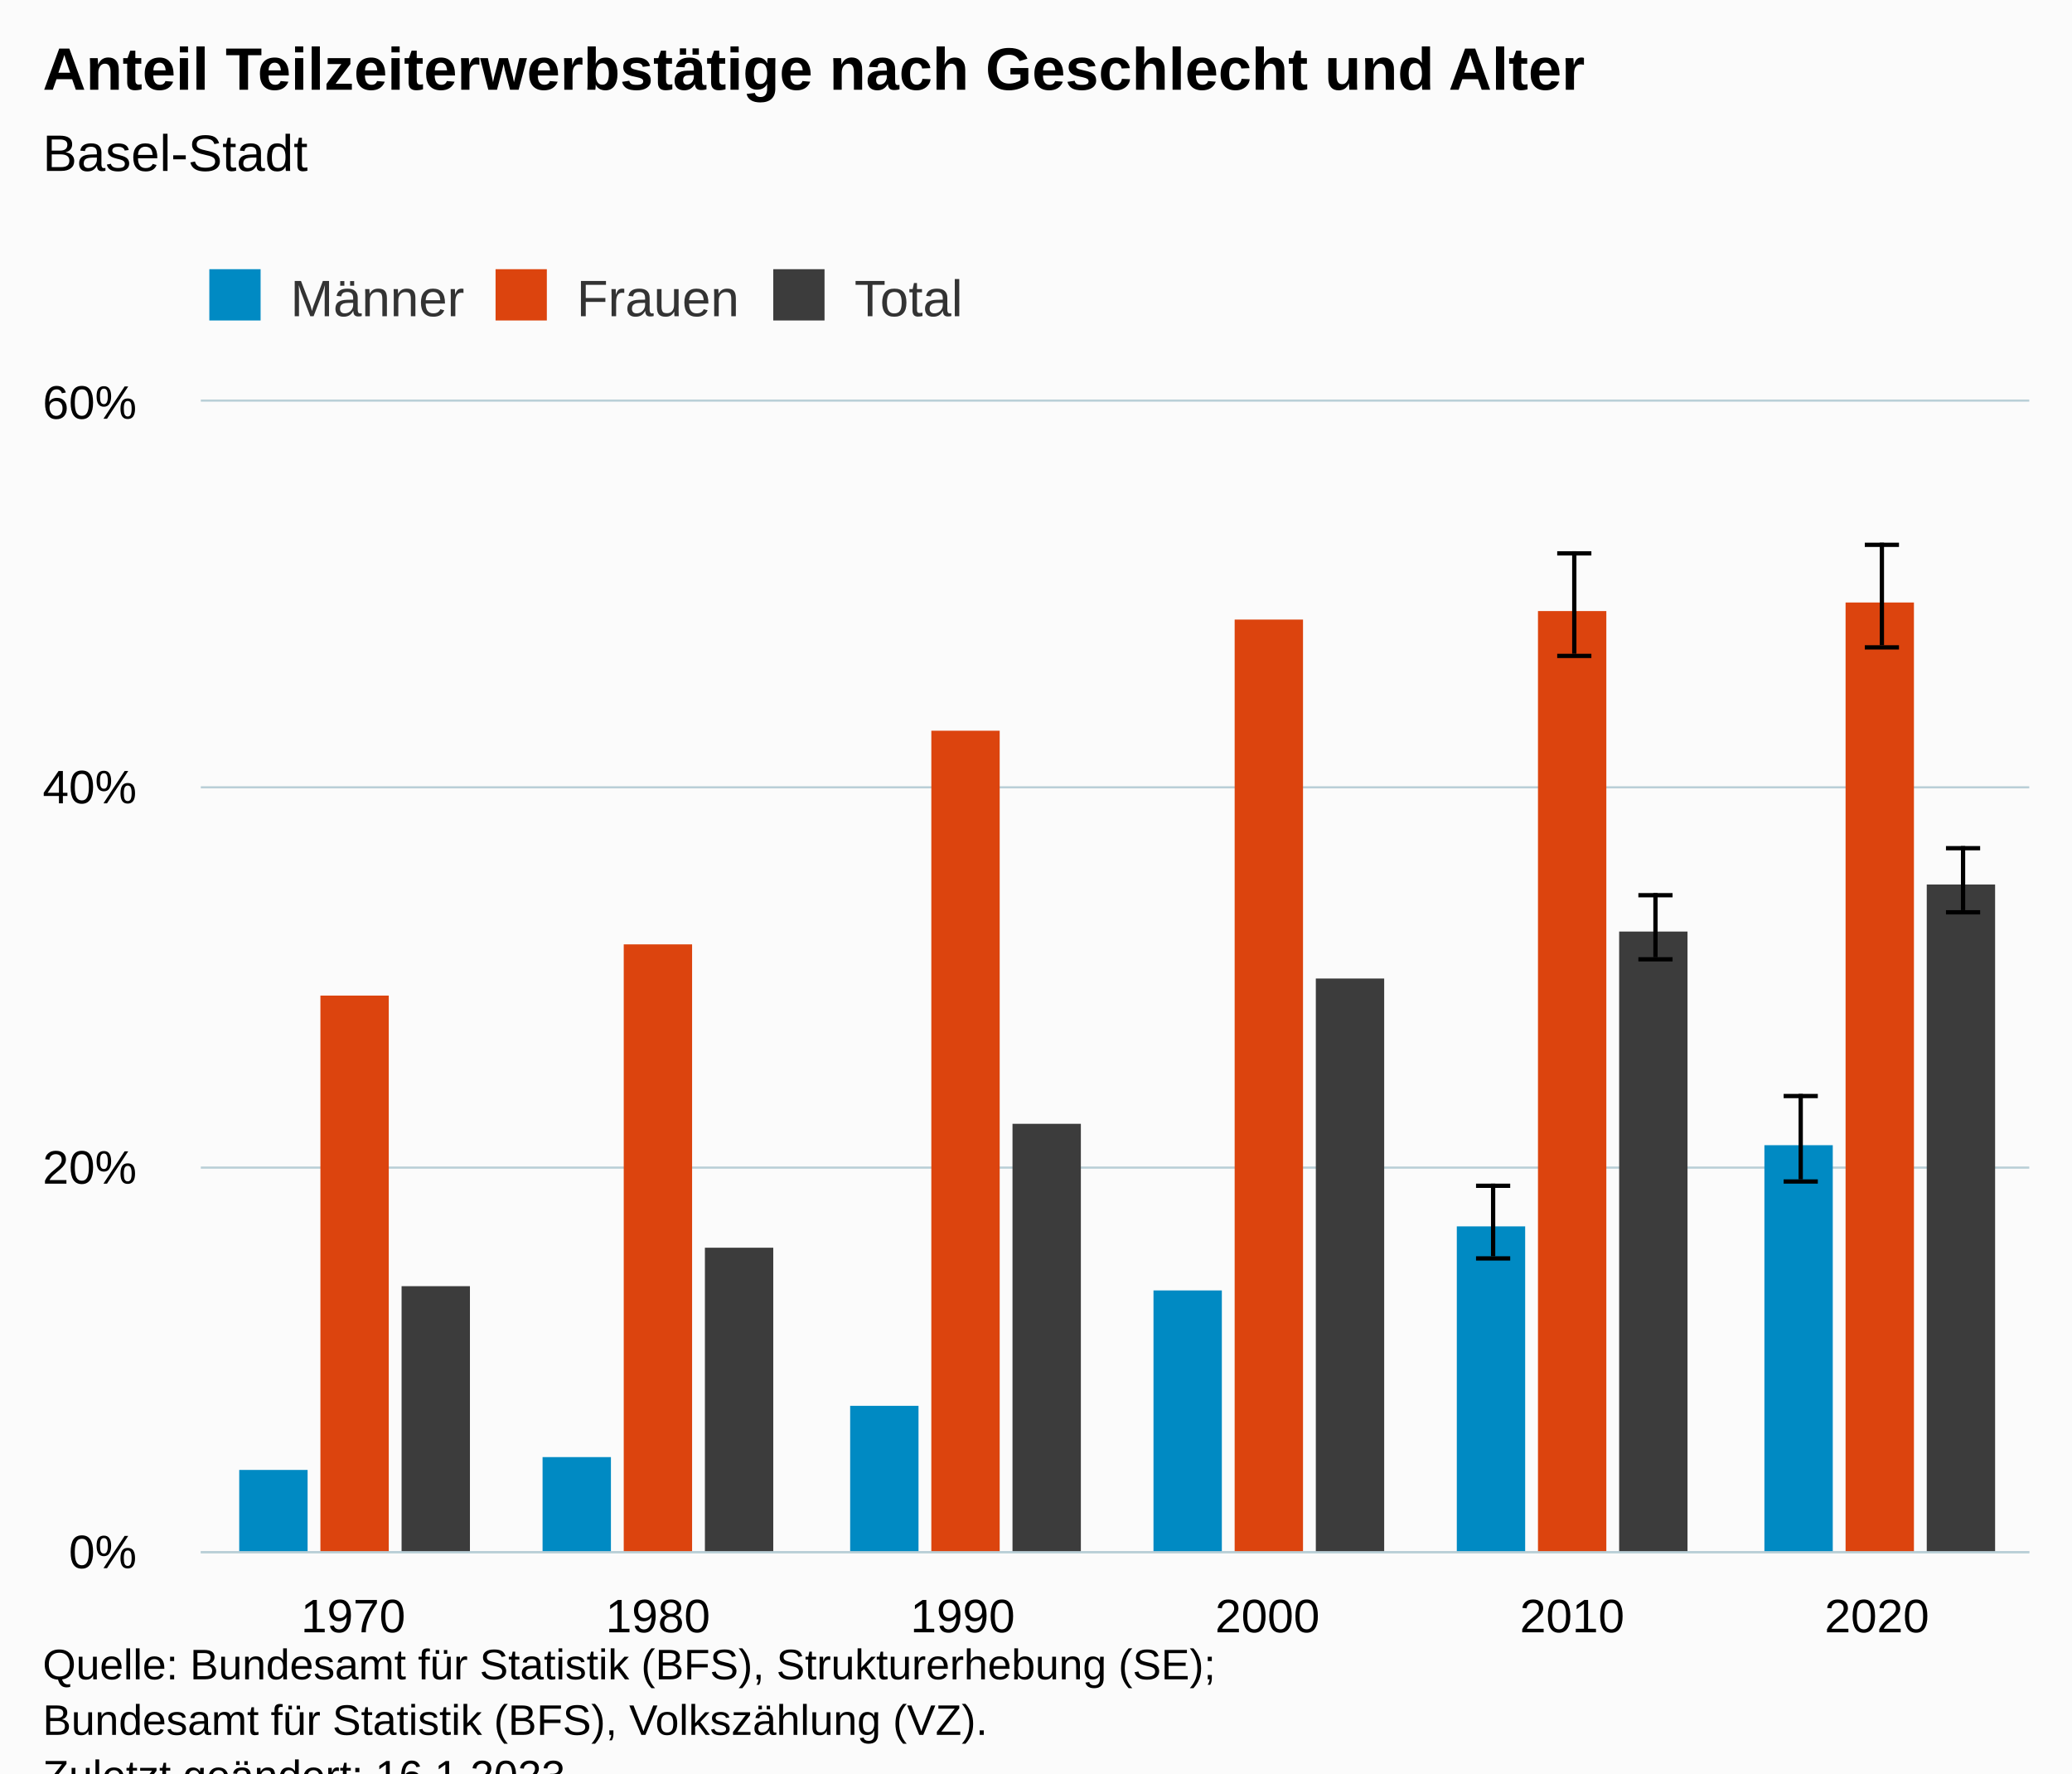
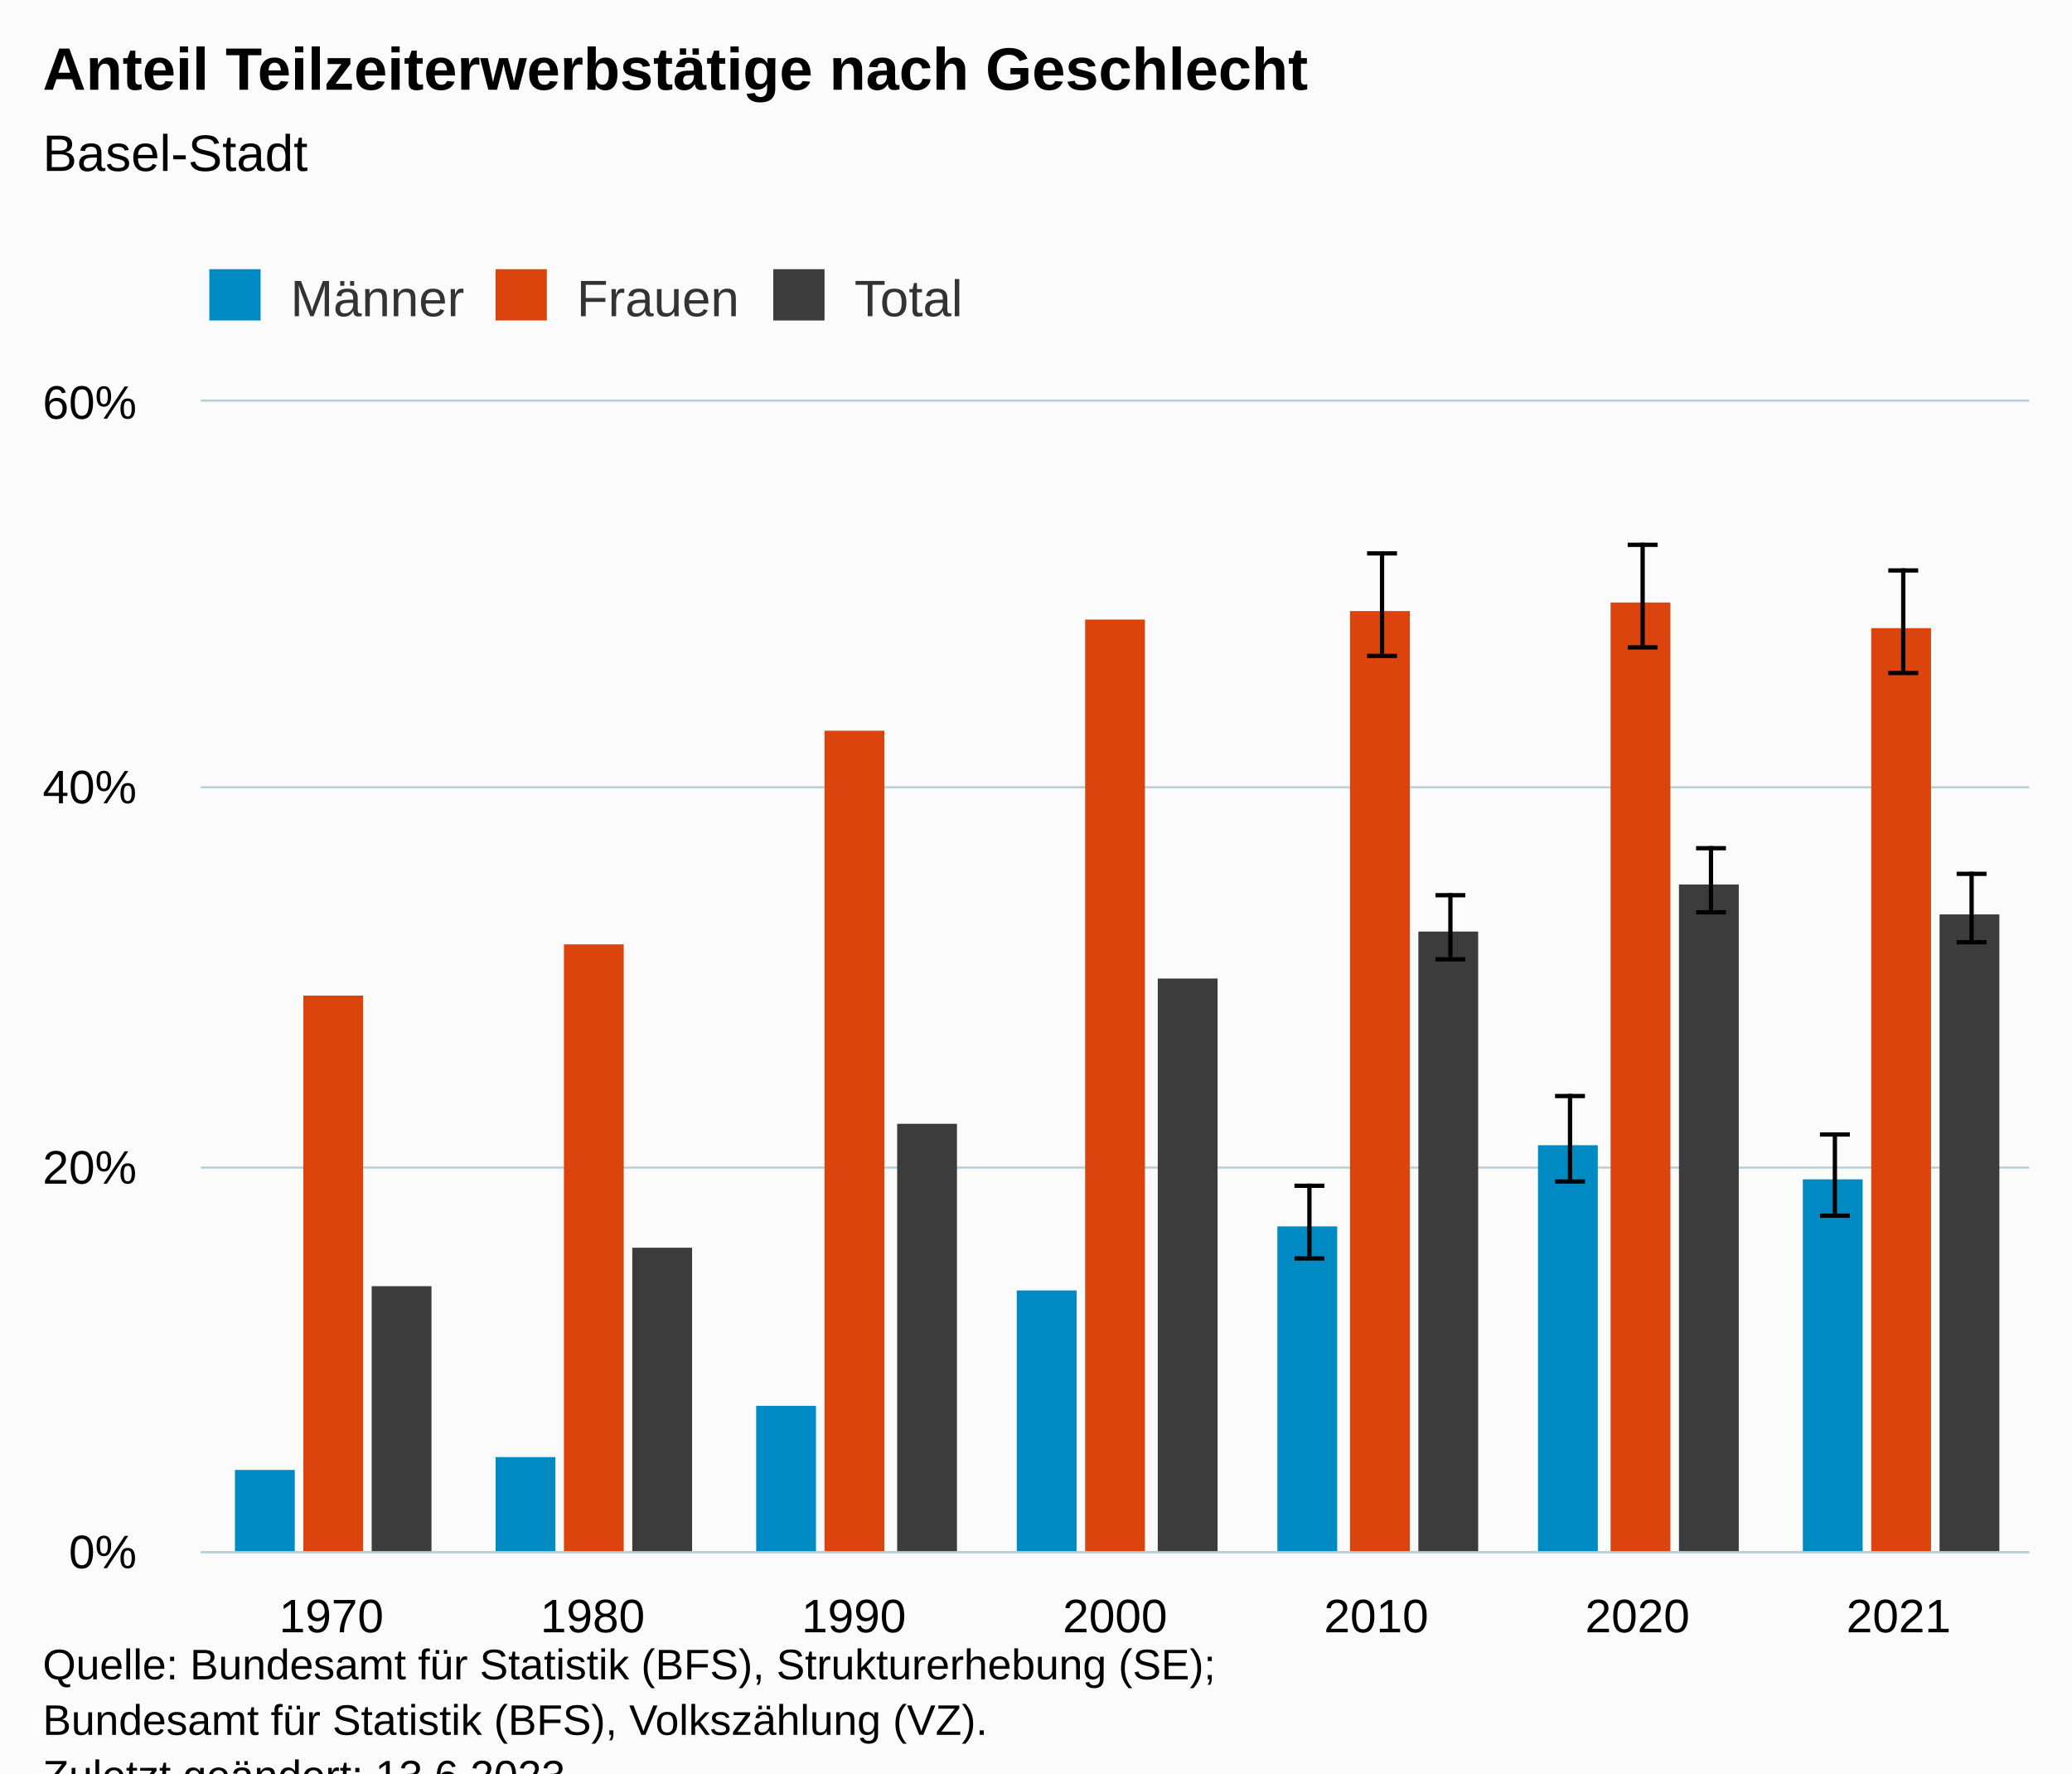
<svg xmlns="http://www.w3.org/2000/svg" version="1.1" class="highcharts-root" style="font-family:Arial;font-size:12px;" viewBox="0 0 485 415">
  <defs>
-     <clipPath id="highcharts-4igxdsw-43-">
+     <clipPath id="highcharts-qpi9d9s-49-">
      <rect x="0" y="0" width="428" height="269" fill="none" />
    </clipPath>
-     <clipPath id="highcharts-4igxdsw-50-">
+     <clipPath id="highcharts-qpi9d9s-57-">
      <rect x="0" y="0" width="428" height="269" fill="none" />
    </clipPath>
-     <clipPath id="highcharts-4igxdsw-81-">
+     <clipPath id="highcharts-qpi9d9s-93-">
      <rect x="47" y="94" width="428" height="269" fill="none" />
    </clipPath>
  </defs>
  <rect fill="#fbfbfb" class="highcharts-background" x="0" y="0" width="485" height="428" rx="0" ry="0" />
  <rect fill="none" class="highcharts-plot-background" x="47" y="94" width="428" height="269" />
  <g class="highcharts-pane-group" data-z-index="0" />
  <g class="highcharts-grid highcharts-xaxis-grid" data-z-index="1">
-     <path fill="none" data-z-index="1" class="highcharts-grid-line" d="M 117.5 94 L 117.5 363" opacity="1" />
-     <path fill="none" data-z-index="1" class="highcharts-grid-line" d="M 189.5 94 L 189.5 363" opacity="1" />
-     <path fill="none" data-z-index="1" class="highcharts-grid-line" d="M 260.5 94 L 260.5 363" opacity="1" />
-     <path fill="none" data-z-index="1" class="highcharts-grid-line" d="M 331.5 94 L 331.5 363" opacity="1" />
-     <path fill="none" data-z-index="1" class="highcharts-grid-line" d="M 403.5 94 L 403.5 363" opacity="1" />
+     <path fill="none" data-z-index="1" class="highcharts-grid-line" d="M 107.5 94 L 107.5 363" opacity="1" />
+     <path fill="none" data-z-index="1" class="highcharts-grid-line" d="M 168.5 94 L 168.5 363" opacity="1" />
+     <path fill="none" data-z-index="1" class="highcharts-grid-line" d="M 229.5 94 L 229.5 363" opacity="1" />
+     <path fill="none" data-z-index="1" class="highcharts-grid-line" d="M 291.5 94 L 291.5 363" opacity="1" />
+     <path fill="none" data-z-index="1" class="highcharts-grid-line" d="M 352.5 94 L 352.5 363" opacity="1" />
+     <path fill="none" data-z-index="1" class="highcharts-grid-line" d="M 413.5 94 L 413.5 363" opacity="1" />
    <path fill="none" data-z-index="1" class="highcharts-grid-line" d="M 474.5 94 L 474.5 363" opacity="1" />
    <path fill="none" data-z-index="1" class="highcharts-grid-line" d="M 46.5 94 L 46.5 363" opacity="1" />
  </g>
  <g class="highcharts-grid highcharts-yaxis-grid" data-z-index="1">
    <path fill="none" stroke="#B9CFD7" stroke-width="0.5" data-z-index="1" class="highcharts-grid-line" d="M 47 363.25 L 475 363.25" opacity="1" />
    <path fill="none" stroke="#B9CFD7" stroke-width="0.5" data-z-index="1" class="highcharts-grid-line" d="M 47 273.25 L 475 273.25" opacity="1" />
    <path fill="none" stroke="#B9CFD7" stroke-width="0.5" data-z-index="1" class="highcharts-grid-line" d="M 47 184.25 L 475 184.25" opacity="1" />
    <path fill="none" stroke="#B9CFD7" stroke-width="0.5" data-z-index="1" class="highcharts-grid-line" d="M 47 93.75 L 475 93.75" opacity="1" />
  </g>
  <rect fill="none" class="highcharts-plot-border" data-z-index="1" x="47" y="94" width="428" height="269" />
  <g class="highcharts-axis highcharts-xaxis" data-z-index="2">
    <path fill="none" class="highcharts-axis-line" stroke="#B9CFD7" stroke-width="0.5" data-z-index="7" d="M 47 363.25 L 475 363.25" />
  </g>
  <g class="highcharts-axis highcharts-yaxis" data-z-index="2">
    <path fill="none" class="highcharts-axis-line" data-z-index="7" d="M 47 94 L 47 363" />
  </g>
  <g class="highcharts-series-group" data-z-index="3">
-     <g class="highcharts-series highcharts-series-0 highcharts-column-series" data-z-index="0.1" opacity="1" transform="translate(47,94) scale(1 1)" clip-path="url(#highcharts-4igxdsw-50-)">
-       <rect x="9" y="250" width="16" height="20" fill="#008AC3" opacity="1" class="highcharts-point" />
-       <rect x="80" y="247" width="16" height="23" fill="#008AC3" opacity="1" class="highcharts-point" />
-       <rect x="152" y="235" width="16" height="35" fill="#008AC3" opacity="1" class="highcharts-point" />
-       <rect x="223" y="208" width="16" height="62" fill="#008AC3" opacity="1" class="highcharts-point" />
-       <rect x="294" y="193" width="16" height="77" fill="#008AC3" opacity="1" class="highcharts-point" />
-       <rect x="366" y="174" width="16" height="96" fill="#008AC3" opacity="1" class="highcharts-point" />
+     <g class="highcharts-series highcharts-series-0 highcharts-column-series" data-z-index="0.1" opacity="1" transform="translate(47,94) scale(1 1)" clip-path="url(#highcharts-qpi9d9s-57-)">
+       <rect x="8" y="250" width="14" height="20" fill="#008AC3" opacity="1" class="highcharts-point" />
+       <rect x="69" y="247" width="14" height="23" fill="#008AC3" opacity="1" class="highcharts-point" />
+       <rect x="130" y="235" width="14" height="35" fill="#008AC3" opacity="1" class="highcharts-point" />
+       <rect x="191" y="208" width="14" height="62" fill="#008AC3" opacity="1" class="highcharts-point" />
+       <rect x="252" y="193" width="14" height="77" fill="#008AC3" opacity="1" class="highcharts-point" />
+       <rect x="313" y="174" width="14" height="96" fill="#008AC3" opacity="1" class="highcharts-point" />
+       <rect x="375" y="182" width="14" height="88" fill="#008AC3" opacity="1" class="highcharts-point" />
    </g>
    <g class="highcharts-markers highcharts-series-0 highcharts-column-series" data-z-index="0.1" opacity="1" transform="translate(47,94) scale(1 1)" clip-path="none" />
-     <g class="highcharts-series highcharts-series-1 highcharts-errorbar-series" data-z-index="0.1" opacity="1" transform="translate(47,94) scale(1 1)" clip-path="url(#highcharts-4igxdsw-50-)">
+     <g class="highcharts-series highcharts-series-1 highcharts-errorbar-series" data-z-index="0.1" opacity="1" transform="translate(47,94) scale(1 1)" clip-path="url(#highcharts-qpi9d9s-57-)">
      <g class="highcharts-point">
-         <path fill="none" class="highcharts-boxplot-stem" stroke="#000000" stroke-width="1" d="M 302.5 200 L 302.5 183 M 302.5 200 L 302.5 200" />
-         <path fill="none" class="highcharts-boxplot-whisker" stroke="#000000" stroke-width="1" d="M 298.5 183.5 L 306.5 183.5 M 298.5 200.5 L 306.5 200.5" />
+         <path fill="none" class="highcharts-boxplot-stem" stroke="#000000" stroke-width="1" d="M 259.5 200 L 259.5 183 M 259.5 200 L 259.5 200" />
+         <path fill="none" class="highcharts-boxplot-whisker" stroke="#000000" stroke-width="1" d="M 256 183.5 L 263 183.5 M 256 200.5 L 263 200.5" />
        <path fill="none" class="highcharts-boxplot-median" stroke="#000000" stroke-width="2" d="M 0 0" />
      </g>
      <g class="highcharts-point">
-         <path fill="none" class="highcharts-boxplot-stem" stroke="#000000" stroke-width="1" d="M 374.5 182 L 374.5 162 M 374.5 182 L 374.5 182" />
-         <path fill="none" class="highcharts-boxplot-whisker" stroke="#000000" stroke-width="1" d="M 370.5 162.5 L 378.5 162.5 M 370.5 182.5 L 378.5 182.5" />
+         <path fill="none" class="highcharts-boxplot-stem" stroke="#000000" stroke-width="1" d="M 320.5 182 L 320.5 162 M 320.5 182 L 320.5 182" />
+         <path fill="none" class="highcharts-boxplot-whisker" stroke="#000000" stroke-width="1" d="M 317 162.5 L 324 162.5 M 317 182.5 L 324 182.5" />
+         <path fill="none" class="highcharts-boxplot-median" stroke="#000000" stroke-width="2" d="M 0 0" />
+       </g>
+       <g class="highcharts-point">
+         <path fill="none" class="highcharts-boxplot-stem" stroke="#000000" stroke-width="1" d="M 382.5 190 L 382.5 171 M 382.5 190 L 382.5 190" />
+         <path fill="none" class="highcharts-boxplot-whisker" stroke="#000000" stroke-width="1" d="M 379 171.5 L 386 171.5 M 379 190.5 L 386 190.5" />
        <path fill="none" class="highcharts-boxplot-median" stroke="#000000" stroke-width="2" d="M 0 0" />
      </g>
    </g>
    <g class="highcharts-markers highcharts-series-1 highcharts-errorbar-series" data-z-index="0.1" opacity="1" transform="translate(47,94) scale(1 1)" clip-path="none" />
-     <g class="highcharts-series highcharts-series-2 highcharts-column-series" data-z-index="0.1" opacity="1" transform="translate(47,94) scale(1 1)" clip-path="url(#highcharts-4igxdsw-50-)">
-       <rect x="28" y="139" width="16" height="131" fill="#dc440e" opacity="1" class="highcharts-point" />
-       <rect x="99" y="127" width="16" height="143" fill="#dc440e" opacity="1" class="highcharts-point" />
-       <rect x="171" y="77" width="16" height="193" fill="#dc440e" opacity="1" class="highcharts-point" />
-       <rect x="242" y="51" width="16" height="219" fill="#dc440e" opacity="1" class="highcharts-point" />
-       <rect x="313" y="49" width="16" height="221" fill="#dc440e" opacity="1" class="highcharts-point" />
-       <rect x="385" y="47" width="16" height="223" fill="#dc440e" opacity="1" class="highcharts-point" />
+     <g class="highcharts-series highcharts-series-2 highcharts-column-series" data-z-index="0.1" opacity="1" transform="translate(47,94) scale(1 1)" clip-path="url(#highcharts-qpi9d9s-57-)">
+       <rect x="24" y="139" width="14" height="131" fill="#dc440e" opacity="1" class="highcharts-point" />
+       <rect x="85" y="127" width="14" height="143" fill="#dc440e" opacity="1" class="highcharts-point" />
+       <rect x="146" y="77" width="14" height="193" fill="#dc440e" opacity="1" class="highcharts-point" />
+       <rect x="207" y="51" width="14" height="219" fill="#dc440e" opacity="1" class="highcharts-point" />
+       <rect x="269" y="49" width="14" height="221" fill="#dc440e" opacity="1" class="highcharts-point" />
+       <rect x="330" y="47" width="14" height="223" fill="#dc440e" opacity="1" class="highcharts-point" />
+       <rect x="391" y="53" width="14" height="217" fill="#dc440e" opacity="1" class="highcharts-point" />
    </g>
    <g class="highcharts-markers highcharts-series-2 highcharts-column-series" data-z-index="0.1" opacity="1" transform="translate(47,94) scale(1 1)" clip-path="none" />
-     <g class="highcharts-series highcharts-series-3 highcharts-errorbar-series" data-z-index="0.1" opacity="1" transform="translate(47,94) scale(1 1)" clip-path="url(#highcharts-4igxdsw-50-)">
+     <g class="highcharts-series highcharts-series-3 highcharts-errorbar-series" data-z-index="0.1" opacity="1" transform="translate(47,94) scale(1 1)" clip-path="url(#highcharts-qpi9d9s-57-)">
      <g class="highcharts-point">
-         <path fill="none" class="highcharts-boxplot-stem" stroke="#000000" stroke-width="1" d="M 321.5 59 L 321.5 35 M 321.5 59 L 321.5 59" />
-         <path fill="none" class="highcharts-boxplot-whisker" stroke="#000000" stroke-width="1" d="M 317.5 35.5 L 325.5 35.5 M 317.5 59.5 L 325.5 59.5" />
+         <path fill="none" class="highcharts-boxplot-stem" stroke="#000000" stroke-width="1" d="M 276.5 59 L 276.5 35 M 276.5 59 L 276.5 59" />
+         <path fill="none" class="highcharts-boxplot-whisker" stroke="#000000" stroke-width="1" d="M 273 35.5 L 280 35.5 M 273 59.5 L 280 59.5" />
        <path fill="none" class="highcharts-boxplot-median" stroke="#000000" stroke-width="2" d="M 0 0" />
      </g>
      <g class="highcharts-point">
-         <path fill="none" class="highcharts-boxplot-stem" stroke="#000000" stroke-width="1" d="M 393.5 57 L 393.5 33 M 393.5 57 L 393.5 57" />
-         <path fill="none" class="highcharts-boxplot-whisker" stroke="#000000" stroke-width="1" d="M 389.5 33.5 L 397.5 33.5 M 389.5 57.5 L 397.5 57.5" />
+         <path fill="none" class="highcharts-boxplot-stem" stroke="#000000" stroke-width="1" d="M 337.5 57 L 337.5 33 M 337.5 57 L 337.5 57" />
+         <path fill="none" class="highcharts-boxplot-whisker" stroke="#000000" stroke-width="1" d="M 334 33.5 L 341 33.5 M 334 57.5 L 341 57.5" />
+         <path fill="none" class="highcharts-boxplot-median" stroke="#000000" stroke-width="2" d="M 0 0" />
+       </g>
+       <g class="highcharts-point">
+         <path fill="none" class="highcharts-boxplot-stem" stroke="#000000" stroke-width="1" d="M 398.5 63 L 398.5 39 M 398.5 63 L 398.5 63" />
+         <path fill="none" class="highcharts-boxplot-whisker" stroke="#000000" stroke-width="1" d="M 395 39.5 L 402 39.5 M 395 63.5 L 402 63.5" />
        <path fill="none" class="highcharts-boxplot-median" stroke="#000000" stroke-width="2" d="M 0 0" />
      </g>
    </g>
    <g class="highcharts-markers highcharts-series-3 highcharts-errorbar-series" data-z-index="0.1" opacity="1" transform="translate(47,94) scale(1 1)" clip-path="none" />
-     <g class="highcharts-series highcharts-series-4 highcharts-column-series" data-z-index="0.1" opacity="1" transform="translate(47,94) scale(1 1)" clip-path="url(#highcharts-4igxdsw-50-)">
-       <rect x="47" y="207" width="16" height="63" fill="#3c3c3c" opacity="1" class="highcharts-point" />
-       <rect x="118" y="198" width="16" height="72" fill="#3c3c3c" opacity="1" class="highcharts-point" />
-       <rect x="190" y="169" width="16" height="101" fill="#3c3c3c" opacity="1" class="highcharts-point" />
-       <rect x="261" y="135" width="16" height="135" fill="#3c3c3c" opacity="1" class="highcharts-point" />
-       <rect x="332" y="124" width="16" height="146" fill="#3c3c3c" opacity="1" class="highcharts-point" />
-       <rect x="404" y="113" width="16" height="157" fill="#3c3c3c" opacity="1" class="highcharts-point" />
+     <g class="highcharts-series highcharts-series-4 highcharts-column-series" data-z-index="0.1" opacity="1" transform="translate(47,94) scale(1 1)" clip-path="url(#highcharts-qpi9d9s-57-)">
+       <rect x="40" y="207" width="14" height="63" fill="#3c3c3c" opacity="1" class="highcharts-point" />
+       <rect x="101" y="198" width="14" height="72" fill="#3c3c3c" opacity="1" class="highcharts-point" />
+       <rect x="163" y="169" width="14" height="101" fill="#3c3c3c" opacity="1" class="highcharts-point" />
+       <rect x="224" y="135" width="14" height="135" fill="#3c3c3c" opacity="1" class="highcharts-point" />
+       <rect x="285" y="124" width="14" height="146" fill="#3c3c3c" opacity="1" class="highcharts-point" />
+       <rect x="346" y="113" width="14" height="157" fill="#3c3c3c" opacity="1" class="highcharts-point" />
+       <rect x="407" y="120" width="14" height="150" fill="#3c3c3c" opacity="1" class="highcharts-point" />
    </g>
    <g class="highcharts-markers highcharts-series-4 highcharts-column-series" data-z-index="0.1" opacity="1" transform="translate(47,94) scale(1 1)" clip-path="none" />
-     <g class="highcharts-series highcharts-series-5 highcharts-errorbar-series" data-z-index="0.1" opacity="1" transform="translate(47,94) scale(1 1)" clip-path="url(#highcharts-4igxdsw-50-)">
+     <g class="highcharts-series highcharts-series-5 highcharts-errorbar-series" data-z-index="0.1" opacity="1" transform="translate(47,94) scale(1 1)" clip-path="url(#highcharts-qpi9d9s-57-)">
      <g class="highcharts-point">
-         <path fill="none" class="highcharts-boxplot-stem" stroke="#000000" stroke-width="1" d="M 340.5 130 L 340.5 115 M 340.5 130 L 340.5 130" />
-         <path fill="none" class="highcharts-boxplot-whisker" stroke="#000000" stroke-width="1" d="M 336.5 115.5 L 344.5 115.5 M 336.5 130.5 L 344.5 130.5" />
+         <path fill="none" class="highcharts-boxplot-stem" stroke="#000000" stroke-width="1" d="M 292.5 130 L 292.5 115 M 292.5 130 L 292.5 130" />
+         <path fill="none" class="highcharts-boxplot-whisker" stroke="#000000" stroke-width="1" d="M 289 115.5 L 296 115.5 M 289 130.5 L 296 130.5" />
        <path fill="none" class="highcharts-boxplot-median" stroke="#000000" stroke-width="2" d="M 0 0" />
      </g>
      <g class="highcharts-point">
-         <path fill="none" class="highcharts-boxplot-stem" stroke="#000000" stroke-width="1" d="M 412.5 119 L 412.5 104 M 412.5 119 L 412.5 119" />
-         <path fill="none" class="highcharts-boxplot-whisker" stroke="#000000" stroke-width="1" d="M 408.5 104.5 L 416.5 104.5 M 408.5 119.5 L 416.5 119.5" />
+         <path fill="none" class="highcharts-boxplot-stem" stroke="#000000" stroke-width="1" d="M 353.5 119 L 353.5 104 M 353.5 119 L 353.5 119" />
+         <path fill="none" class="highcharts-boxplot-whisker" stroke="#000000" stroke-width="1" d="M 350 104.5 L 357 104.5 M 350 119.5 L 357 119.5" />
+         <path fill="none" class="highcharts-boxplot-median" stroke="#000000" stroke-width="2" d="M 0 0" />
+       </g>
+       <g class="highcharts-point">
+         <path fill="none" class="highcharts-boxplot-stem" stroke="#000000" stroke-width="1" d="M 414.5 126 L 414.5 110 M 414.5 126 L 414.5 126" />
+         <path fill="none" class="highcharts-boxplot-whisker" stroke="#000000" stroke-width="1" d="M 411 110.5 L 418 110.5 M 411 126.5 L 418 126.5" />
        <path fill="none" class="highcharts-boxplot-median" stroke="#000000" stroke-width="2" d="M 0 0" />
      </g>
    </g>
    <g class="highcharts-markers highcharts-series-5 highcharts-errorbar-series" data-z-index="0.1" opacity="1" transform="translate(47,94) scale(1 1)" clip-path="none" />
  </g>
  <text x="10" text-anchor="start" class="highcharts-title" data-z-index="4" style="color:#000000;font-size:14px;font-weight:bold;fill:#000000;" y="21">
-     <tspan>Anteil Teilzeiterwerbstätige nach Geschlecht und Alter</tspan>
+     <tspan>Anteil Teilzeiterwerbstätige nach Geschlecht</tspan>
  </text>
  <text x="10" text-anchor="start" class="highcharts-subtitle" data-z-index="4" style="color:#000000;font-size:12px;font-weight:normal;fill:#000000;" y="40">
    <tspan>Basel-Stadt</tspan>
  </text>
  <text x="10" text-anchor="start" class="highcharts-caption" data-z-index="4" style="color:#666666;fill:#666666;" y="390" />
  <g class="highcharts-legend" data-z-index="7" transform="translate(39,56)">
    <rect fill="none" class="highcharts-legend-box" rx="0" ry="0" x="0" y="0" width="196" height="26" visibility="visible" />
    <g data-z-index="1">
      <g>
        <g class="highcharts-legend-item highcharts-column-series highcharts-color-undefined highcharts-series-0" data-z-index="1" transform="translate(8,3)">
          <text x="21" style="color:#333333;cursor:pointer;font-size:12px;font-weight:normal;fill:#333333;" text-anchor="start" data-z-index="2" y="15">
            <tspan>Männer</tspan>
          </text>
          <rect x="2" y="4" width="12" height="12" fill="#008AC3" class="highcharts-point" data-z-index="3" />
        </g>
        <g class="highcharts-legend-item highcharts-column-series highcharts-color-undefined highcharts-series-2" data-z-index="1" transform="translate(75,3)">
          <text x="21" y="15" style="color:#333333;cursor:pointer;font-size:12px;font-weight:normal;fill:#333333;" text-anchor="start" data-z-index="2">
            <tspan>Frauen</tspan>
          </text>
          <rect x="2" y="4" width="12" height="12" fill="#dc440e" class="highcharts-point" data-z-index="3" />
        </g>
        <g class="highcharts-legend-item highcharts-column-series highcharts-color-undefined highcharts-series-4" data-z-index="1" transform="translate(140,3)">
          <text x="21" y="15" style="color:#333333;cursor:pointer;font-size:12px;font-weight:normal;fill:#333333;" text-anchor="start" data-z-index="2">
            <tspan>Total</tspan>
          </text>
          <rect x="2" y="4" width="12" height="12" fill="#3c3c3c" class="highcharts-point" data-z-index="3" />
        </g>
      </g>
    </g>
  </g>
  <g class="highcharts-axis-labels highcharts-xaxis-labels" data-z-index="7">
-     <text x="82.667" style="color:#000000;cursor:default;font-size:11px;fill:#000000;" text-anchor="middle" transform="translate(0,0)" y="382" opacity="1">1970</text>
-     <text x="154" style="color:#000000;cursor:default;font-size:11px;fill:#000000;" text-anchor="middle" transform="translate(0,0)" y="382" opacity="1">1980</text>
-     <text x="225.333" style="color:#000000;cursor:default;font-size:11px;fill:#000000;" text-anchor="middle" transform="translate(0,0)" y="382" opacity="1">1990</text>
-     <text x="296.667" style="color:#000000;cursor:default;font-size:11px;fill:#000000;" text-anchor="middle" transform="translate(0,0)" y="382" opacity="1">2000</text>
-     <text x="368" style="color:#000000;cursor:default;font-size:11px;fill:#000000;" text-anchor="middle" transform="translate(0,0)" y="382" opacity="1">2010</text>
-     <text x="439.333" style="color:#000000;cursor:default;font-size:11px;fill:#000000;" text-anchor="middle" transform="translate(0,0)" y="382" opacity="1">2020</text>
+     <text x="77.571" style="color:#000000;cursor:default;font-size:11px;fill:#000000;" text-anchor="middle" transform="translate(0,0)" y="382" opacity="1">1970</text>
+     <text x="138.714" style="color:#000000;cursor:default;font-size:11px;fill:#000000;" text-anchor="middle" transform="translate(0,0)" y="382" opacity="1">1980</text>
+     <text x="199.857" style="color:#000000;cursor:default;font-size:11px;fill:#000000;" text-anchor="middle" transform="translate(0,0)" y="382" opacity="1">1990</text>
+     <text x="261" style="color:#000000;cursor:default;font-size:11px;fill:#000000;" text-anchor="middle" transform="translate(0,0)" y="382" opacity="1">2000</text>
+     <text x="322.143" style="color:#000000;cursor:default;font-size:11px;fill:#000000;" text-anchor="middle" transform="translate(0,0)" y="382" opacity="1">2010</text>
+     <text x="383.286" style="color:#000000;cursor:default;font-size:11px;fill:#000000;" text-anchor="middle" transform="translate(0,0)" y="382" opacity="1">2020</text>
+     <text x="444.429" style="color:#000000;cursor:default;font-size:11px;fill:#000000;" text-anchor="middle" transform="translate(0,0)" y="382" opacity="1">2021</text>
  </g>
  <g class="highcharts-axis-labels highcharts-yaxis-labels" data-z-index="7">
    <text x="32" style="color:#000000;cursor:default;font-size:11px;fill:#000000;" text-anchor="end" transform="translate(0,0)" y="367" opacity="1">0%</text>
    <text x="32" style="color:#000000;cursor:default;font-size:11px;fill:#000000;" text-anchor="end" transform="translate(0,0)" y="277" opacity="1">20%</text>
    <text x="32" style="color:#000000;cursor:default;font-size:11px;fill:#000000;" text-anchor="end" transform="translate(0,0)" y="188" opacity="1">40%</text>
    <text x="32" style="color:#000000;cursor:default;font-size:11px;fill:#000000;" text-anchor="end" transform="translate(0,0)" y="98" opacity="1">60%</text>
  </g>
  <text x="10" class="highcharts-credits" text-anchor="start" data-z-index="8" style="cursor:default;color:#000000;font-size:10px;fill:#000000;" y="393">
    <tspan>Quelle: Bundesamt für Statistik (BFS), Strukturerhebung (SE);</tspan>
    <tspan x="10" dy="13">Bundesamt für Statistik (BFS), Volkszählung (VZ).</tspan>
-     <tspan x="10" dy="13">Zuletzt geändert: 16.1.2023</tspan>
+     <tspan x="10" dy="13">Zuletzt geändert: 13.6.2023</tspan>
  </text>
-   <g class="highcharts-control-points" data-z-index="99" clip-path="url(#highcharts-4igxdsw-81-)" />
+   <g class="highcharts-control-points" data-z-index="99" clip-path="url(#highcharts-qpi9d9s-93-)" />
</svg>
